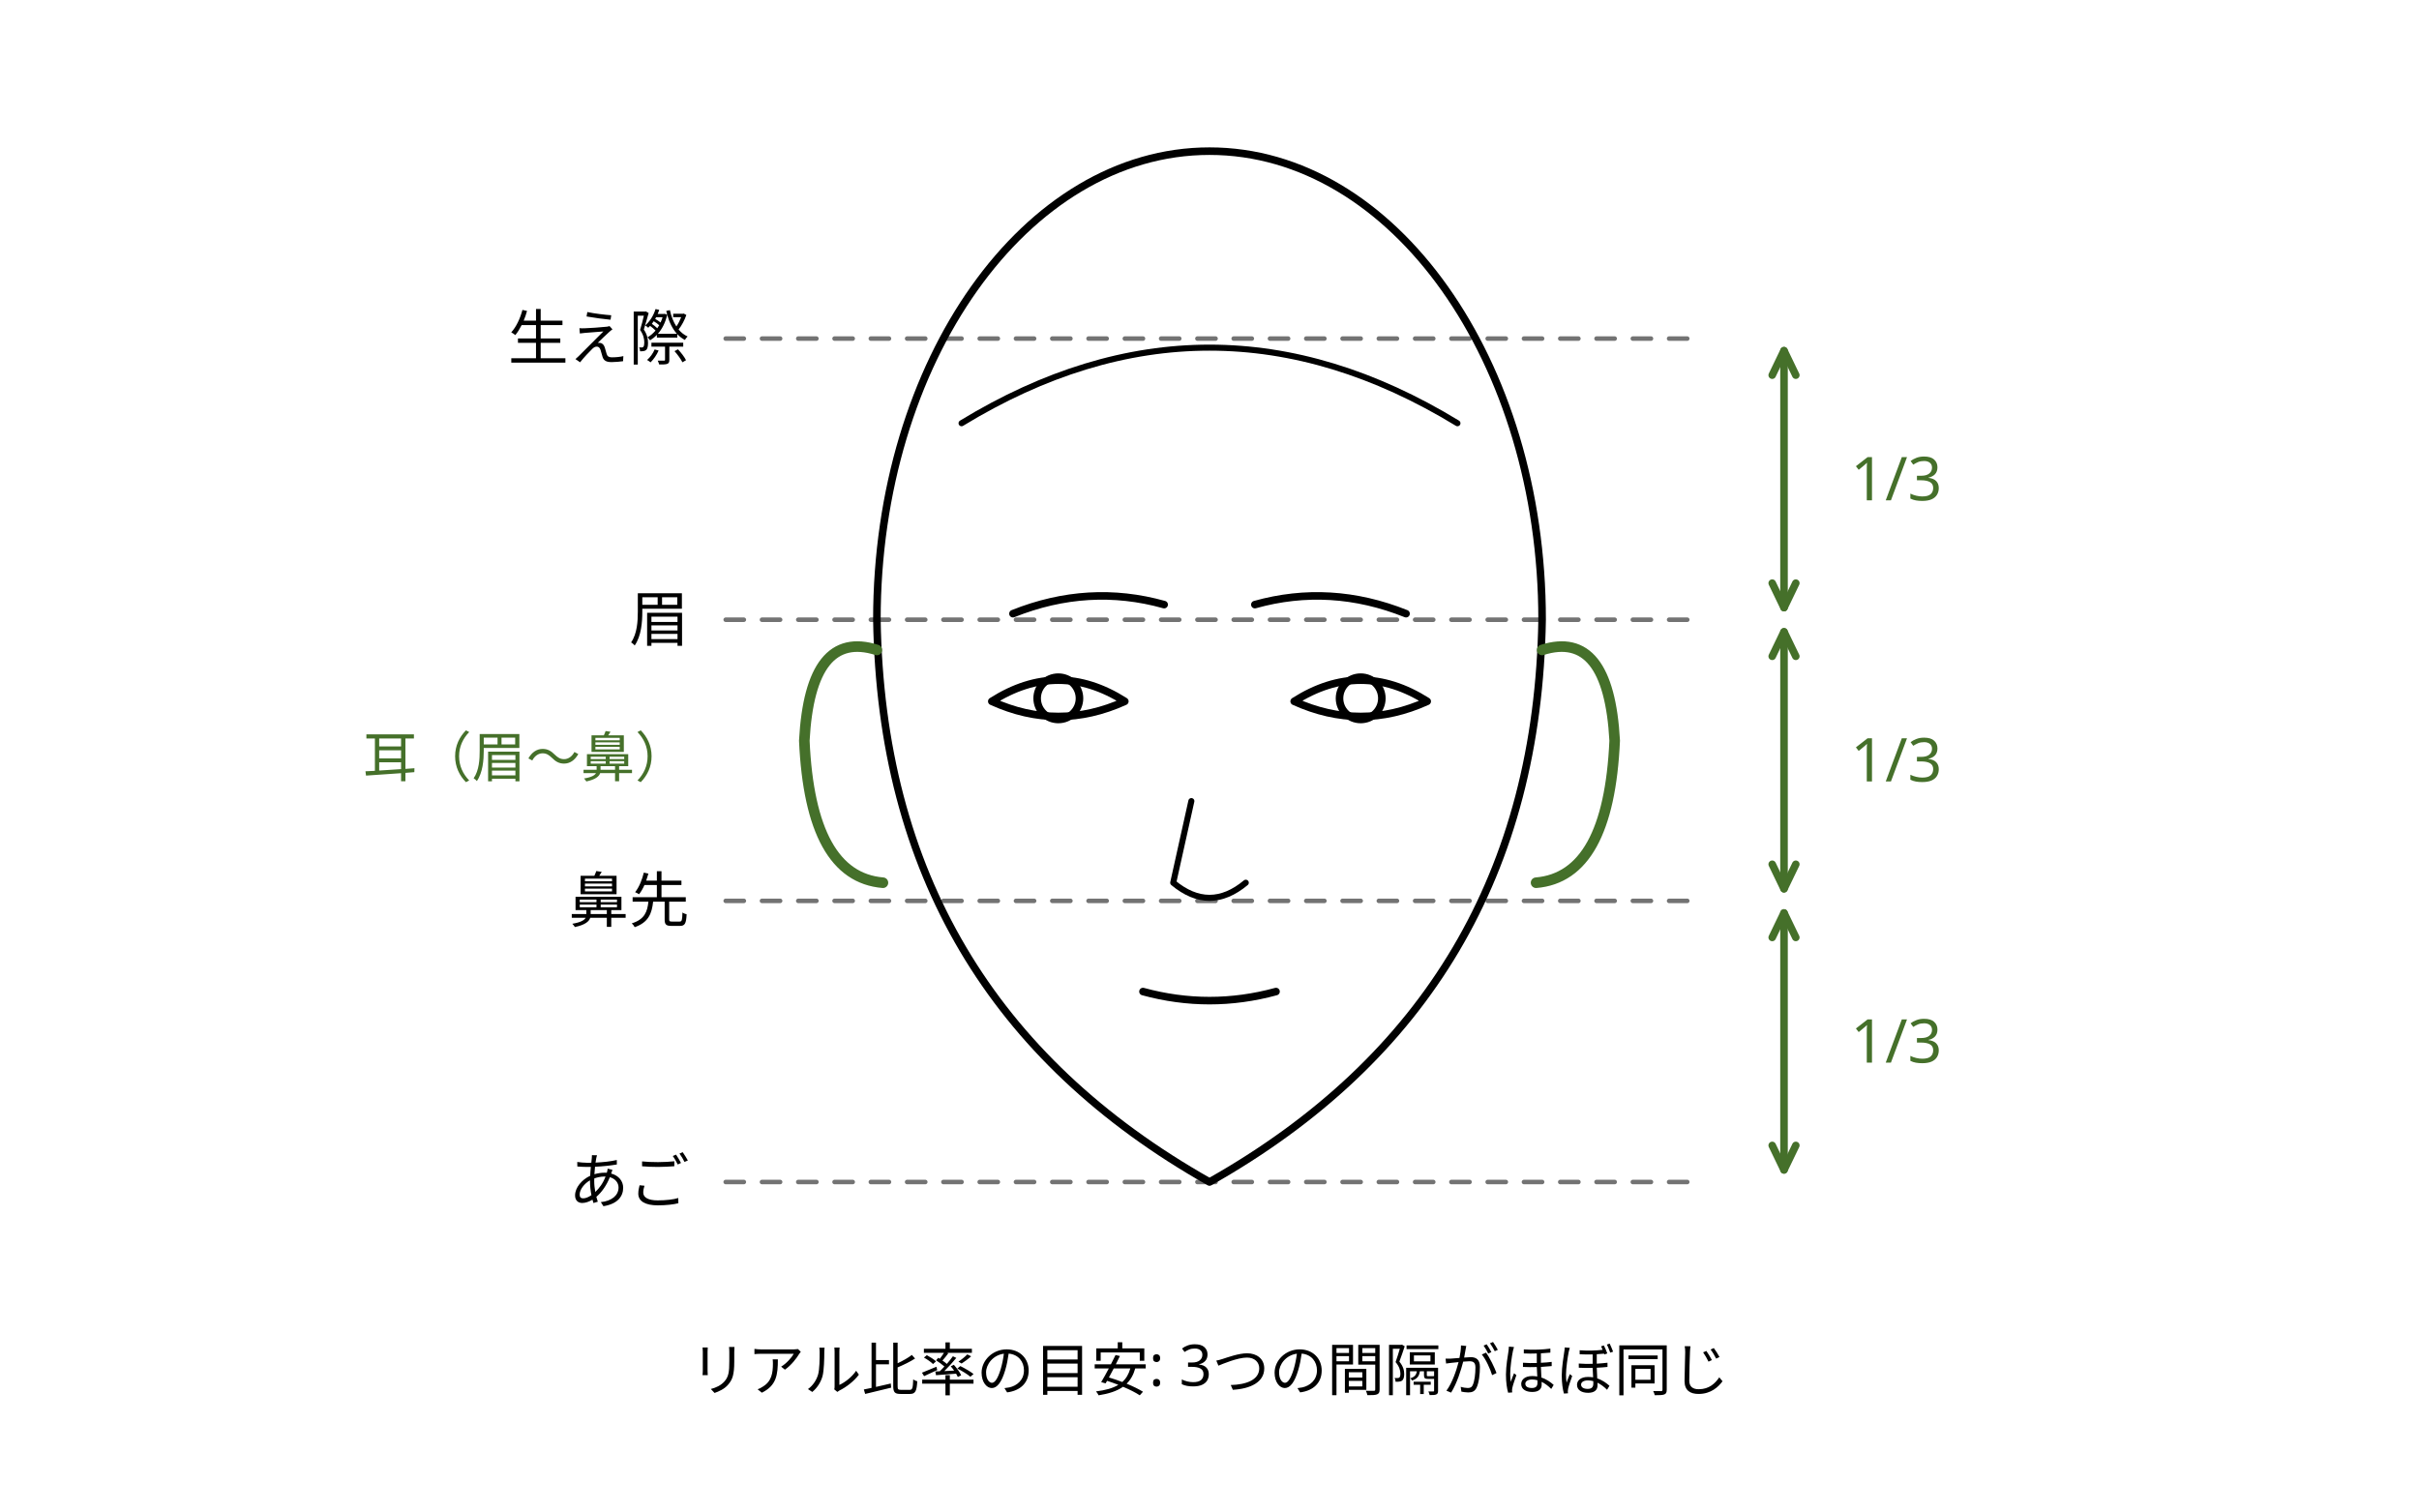
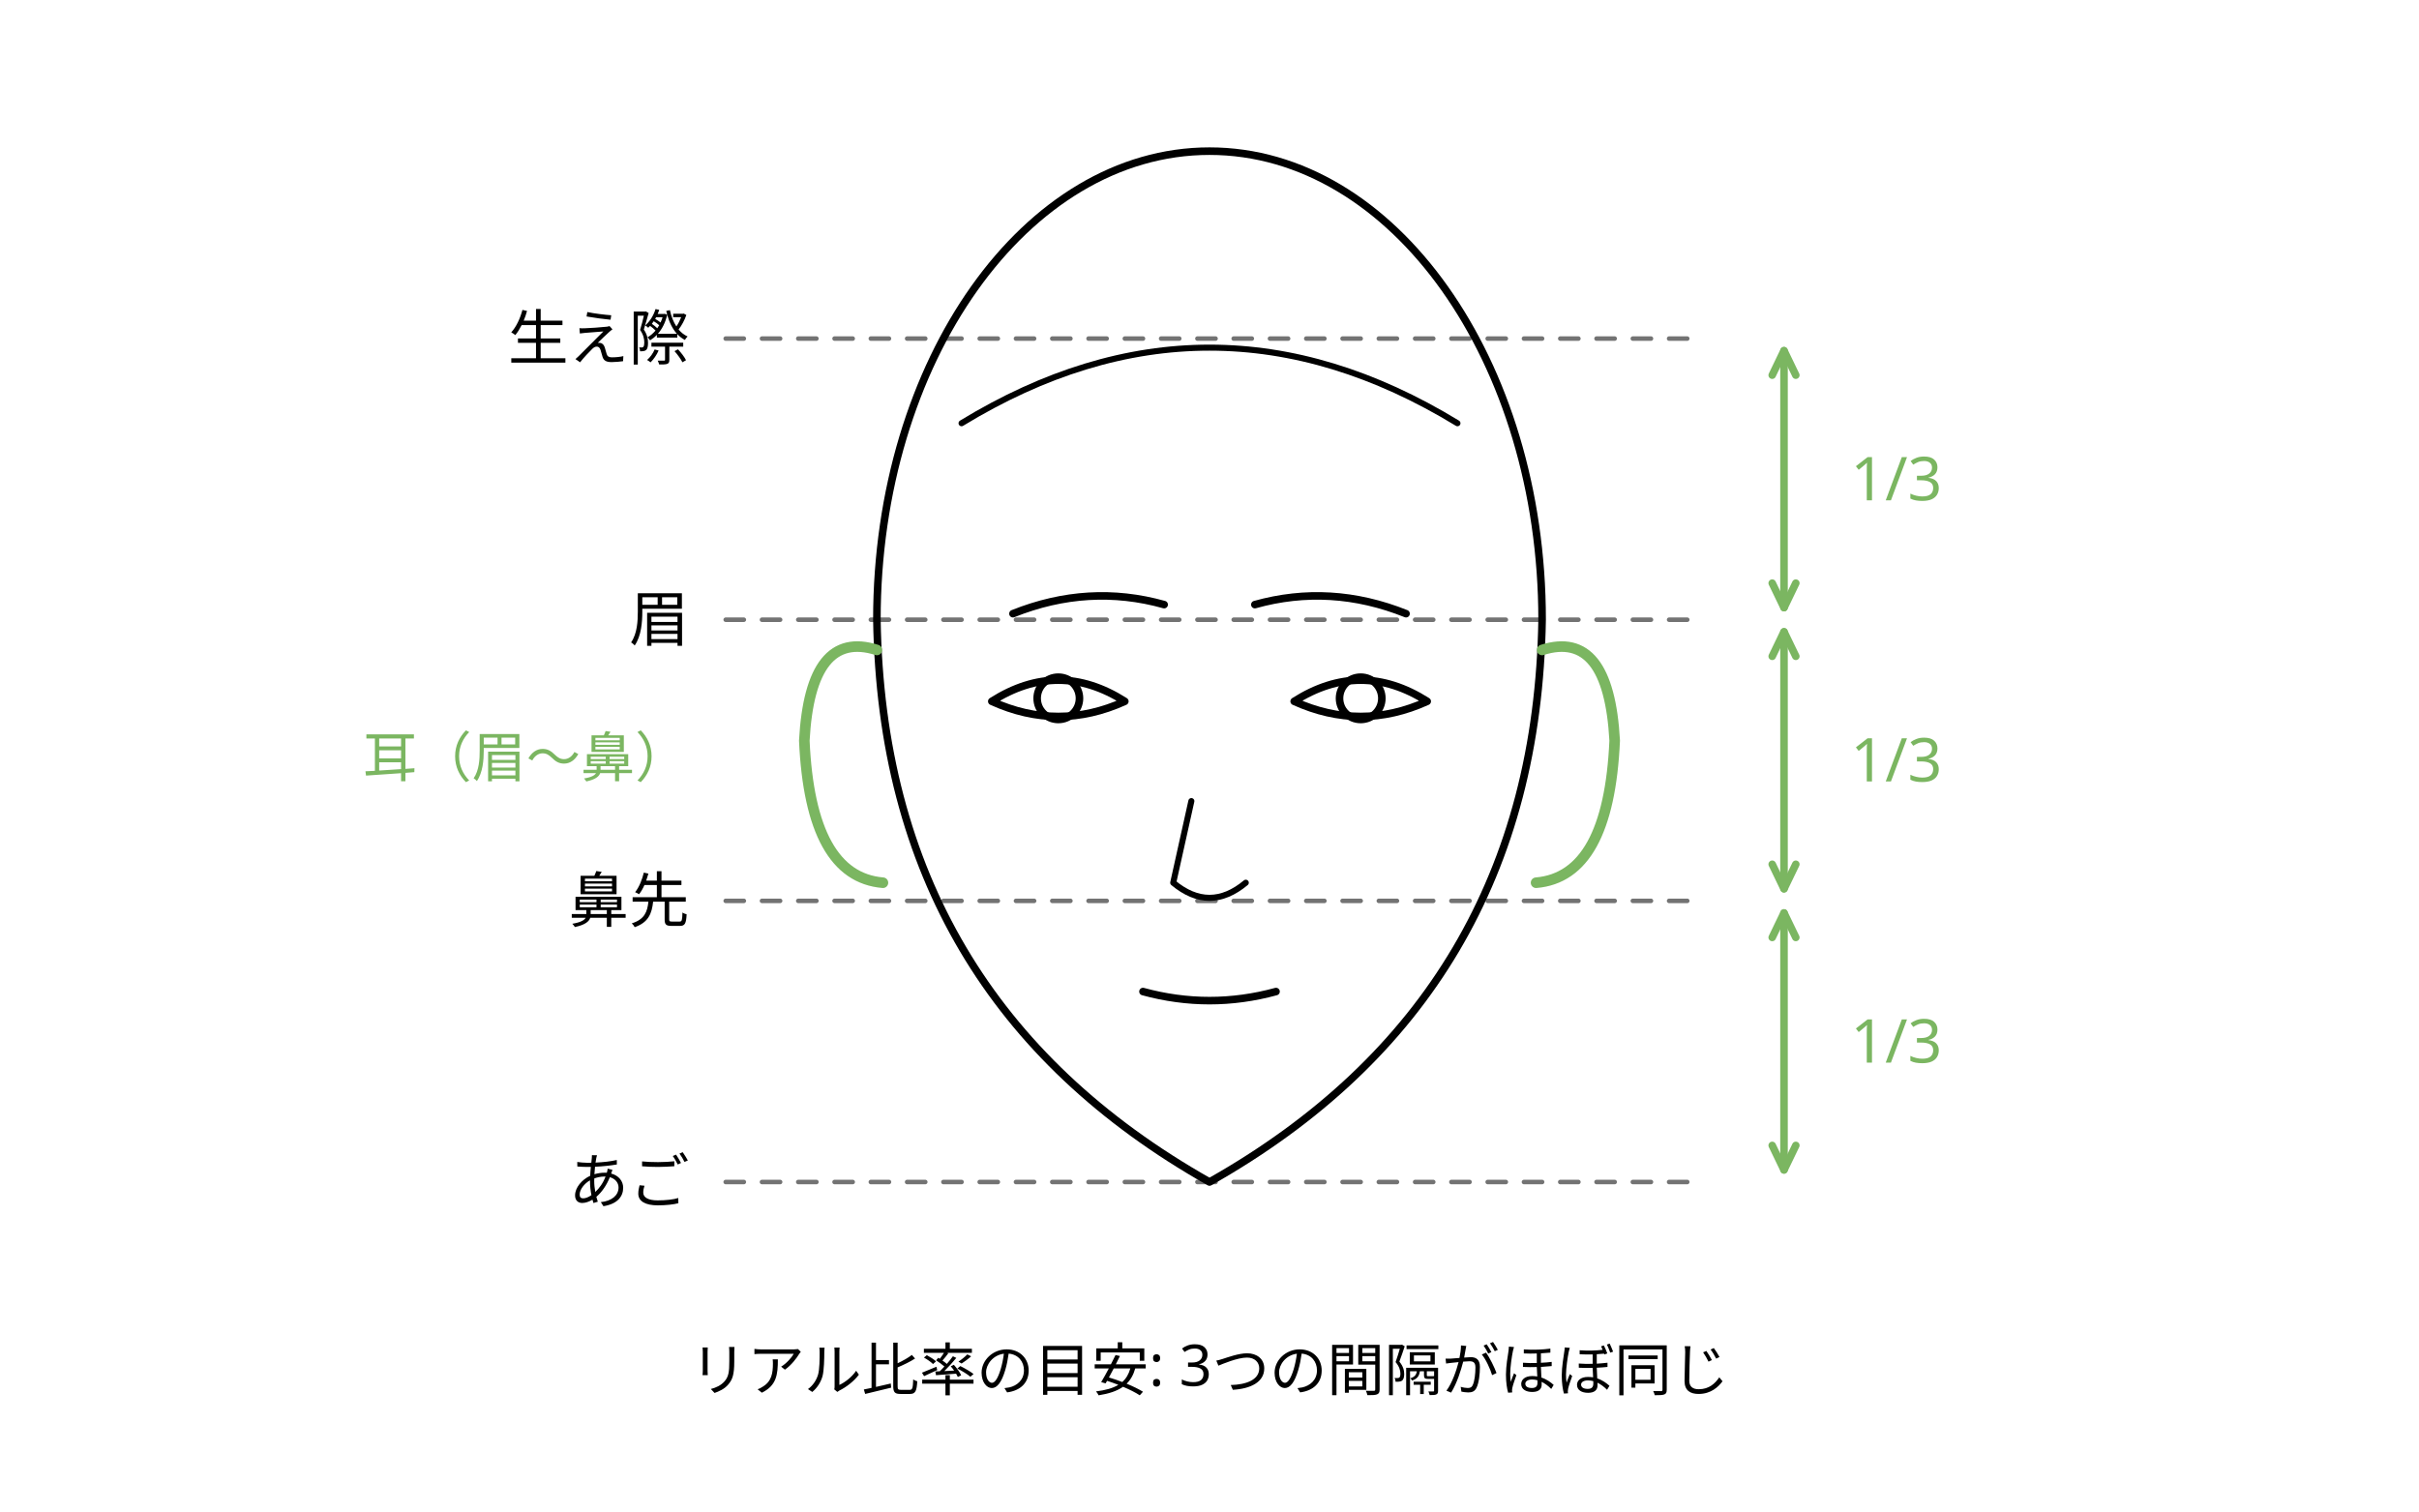
<svg xmlns="http://www.w3.org/2000/svg" viewBox="0 0 800 500" fill="none" stroke="currentColor" stroke-width="2.5" stroke-linecap="round" stroke-linejoin="round" font-family="Zen Kaku Gothic New, sans-serif">
  <path d="M290,205 A110,155 0 0 1 510,205 Q508,330 400,391 Q292,330 290,205 Z" />
  <path d="M318,140 Q400,90 482,140" stroke-width="2" />
  <line x1="240" y1="112" x2="560" y2="112" stroke-dasharray="6 6" opacity="0.55" stroke-width="1.5" />
  <line x1="240" y1="205" x2="560" y2="205" stroke-dasharray="6 6" opacity="0.55" stroke-width="1.5" />
  <line x1="240" y1="298" x2="560" y2="298" stroke-dasharray="6 6" opacity="0.55" stroke-width="1.5" />
  <line x1="240" y1="391" x2="560" y2="391" stroke-dasharray="6 6" opacity="0.55" stroke-width="1.5" />
  <text x="228" y="119" font-size="20" fill="currentColor" stroke="none" text-anchor="end">生え際</text>
  <text x="228" y="212" font-size="20" fill="currentColor" stroke="none" text-anchor="end">眉</text>
  <text x="228" y="305" font-size="20" fill="currentColor" stroke="none" text-anchor="end">鼻先</text>
  <text x="228" y="398" font-size="20" fill="currentColor" stroke="none" text-anchor="end">あご</text>
-   <line x1="590" y1="116" x2="590" y2="201" stroke="#45702A" stroke-width="2.5" />
-   <path d="M586.1,192.9 L590,201 L593.9,192.9" stroke="#45702A" stroke-width="2.5" />
-   <path d="M593.9,124.1 L590,116 L586.1,124.1" stroke="#45702A" stroke-width="2.5" />
-   <text x="612" y="165.5" font-size="20" fill="#45702A" stroke="none" text-anchor="start">1/3</text>
-   <line x1="590" y1="209" x2="590" y2="294" stroke="#45702A" stroke-width="2.5" />
-   <path d="M586.1,285.9 L590,294 L593.9,285.9" stroke="#45702A" stroke-width="2.5" />
-   <path d="M593.9,217.1 L590,209 L586.1,217.1" stroke="#45702A" stroke-width="2.5" />
-   <text x="612" y="258.5" font-size="20" fill="#45702A" stroke="none" text-anchor="start">1/3</text>
-   <line x1="590" y1="302" x2="590" y2="387" stroke="#45702A" stroke-width="2.5" />
-   <path d="M586.1,378.9 L590,387 L593.9,378.9" stroke="#45702A" stroke-width="2.5" />
-   <path d="M593.9,310.1 L590,302 L586.1,310.1" stroke="#45702A" stroke-width="2.5" />
-   <text x="612" y="351.5" font-size="20" fill="#45702A" stroke="none" text-anchor="start">1/3</text>
+   <line x1="590" y1="116" x2="590" y2="201" stroke="#7BB661" stroke-width="2.5" />
+   <path d="M586.1,192.9 L590,201 L593.9,192.9" stroke="#7BB661" stroke-width="2.5" />
+   <path d="M593.9,124.1 L590,116 L586.1,124.1" stroke="#7BB661" stroke-width="2.5" />
+   <text x="612" y="165.5" font-size="20" fill="#7BB661" stroke="none" text-anchor="start">1/3</text>
+   <line x1="590" y1="209" x2="590" y2="294" stroke="#7BB661" stroke-width="2.5" />
+   <path d="M586.1,285.9 L590,294 L593.9,285.9" stroke="#7BB661" stroke-width="2.5" />
+   <path d="M593.9,217.1 L590,209 L586.1,217.1" stroke="#7BB661" stroke-width="2.5" />
+   <text x="612" y="258.5" font-size="20" fill="#7BB661" stroke="none" text-anchor="start">1/3</text>
+   <line x1="590" y1="302" x2="590" y2="387" stroke="#7BB661" stroke-width="2.5" />
+   <path d="M586.1,378.9 L590,387 L593.9,378.9" stroke="#7BB661" stroke-width="2.5" />
+   <path d="M593.9,310.1 L590,302 L586.1,310.1" stroke="#7BB661" stroke-width="2.5" />
+   <text x="612" y="351.5" font-size="20" fill="#7BB661" stroke="none" text-anchor="start">1/3</text>
  <path d="M335,203 Q360,193 385,200" />
  <path d="M465,203 Q440,193 415,200" />
  <path d="M328,232 Q350,218 372,232 Q350,242 328,232 Z" />
  <circle cx="350" cy="231" r="7" />
  <path d="M428,232 Q450,218 472,232 Q450,242 428,232 Z" />
  <circle cx="450" cy="231" r="7" />
  <path d="M394,265 L388,292 Q400,302 412,292" stroke-width="2" />
  <path d="M378,328 Q400,334 422,328" />
-   <path d="M290,215 Q268,208 266,245 Q268,290 292,292" stroke="#45702A" stroke-width="3.5" />
-   <path d="M510,215 Q532,208 534,245 Q532,290 508,292" stroke="#45702A" stroke-width="3.5" />
-   <text x="228" y="257" font-size="18" fill="#45702A" stroke="none" text-anchor="end">耳（眉〜鼻）</text>
+   <path d="M290,215 Q268,208 266,245 Q268,290 292,292" stroke="#7BB661" stroke-width="3.5" />
+   <path d="M510,215 Q532,208 534,245 Q532,290 508,292" stroke="#7BB661" stroke-width="3.5" />
+   <text x="228" y="257" font-size="18" fill="#7BB661" stroke="none" text-anchor="end">耳（眉〜鼻）</text>
  <text x="400" y="460" font-size="19" fill="currentColor" stroke="none" text-anchor="middle">リアル比率の目安: 3つの間隔がほぼ同じ</text>
</svg>
